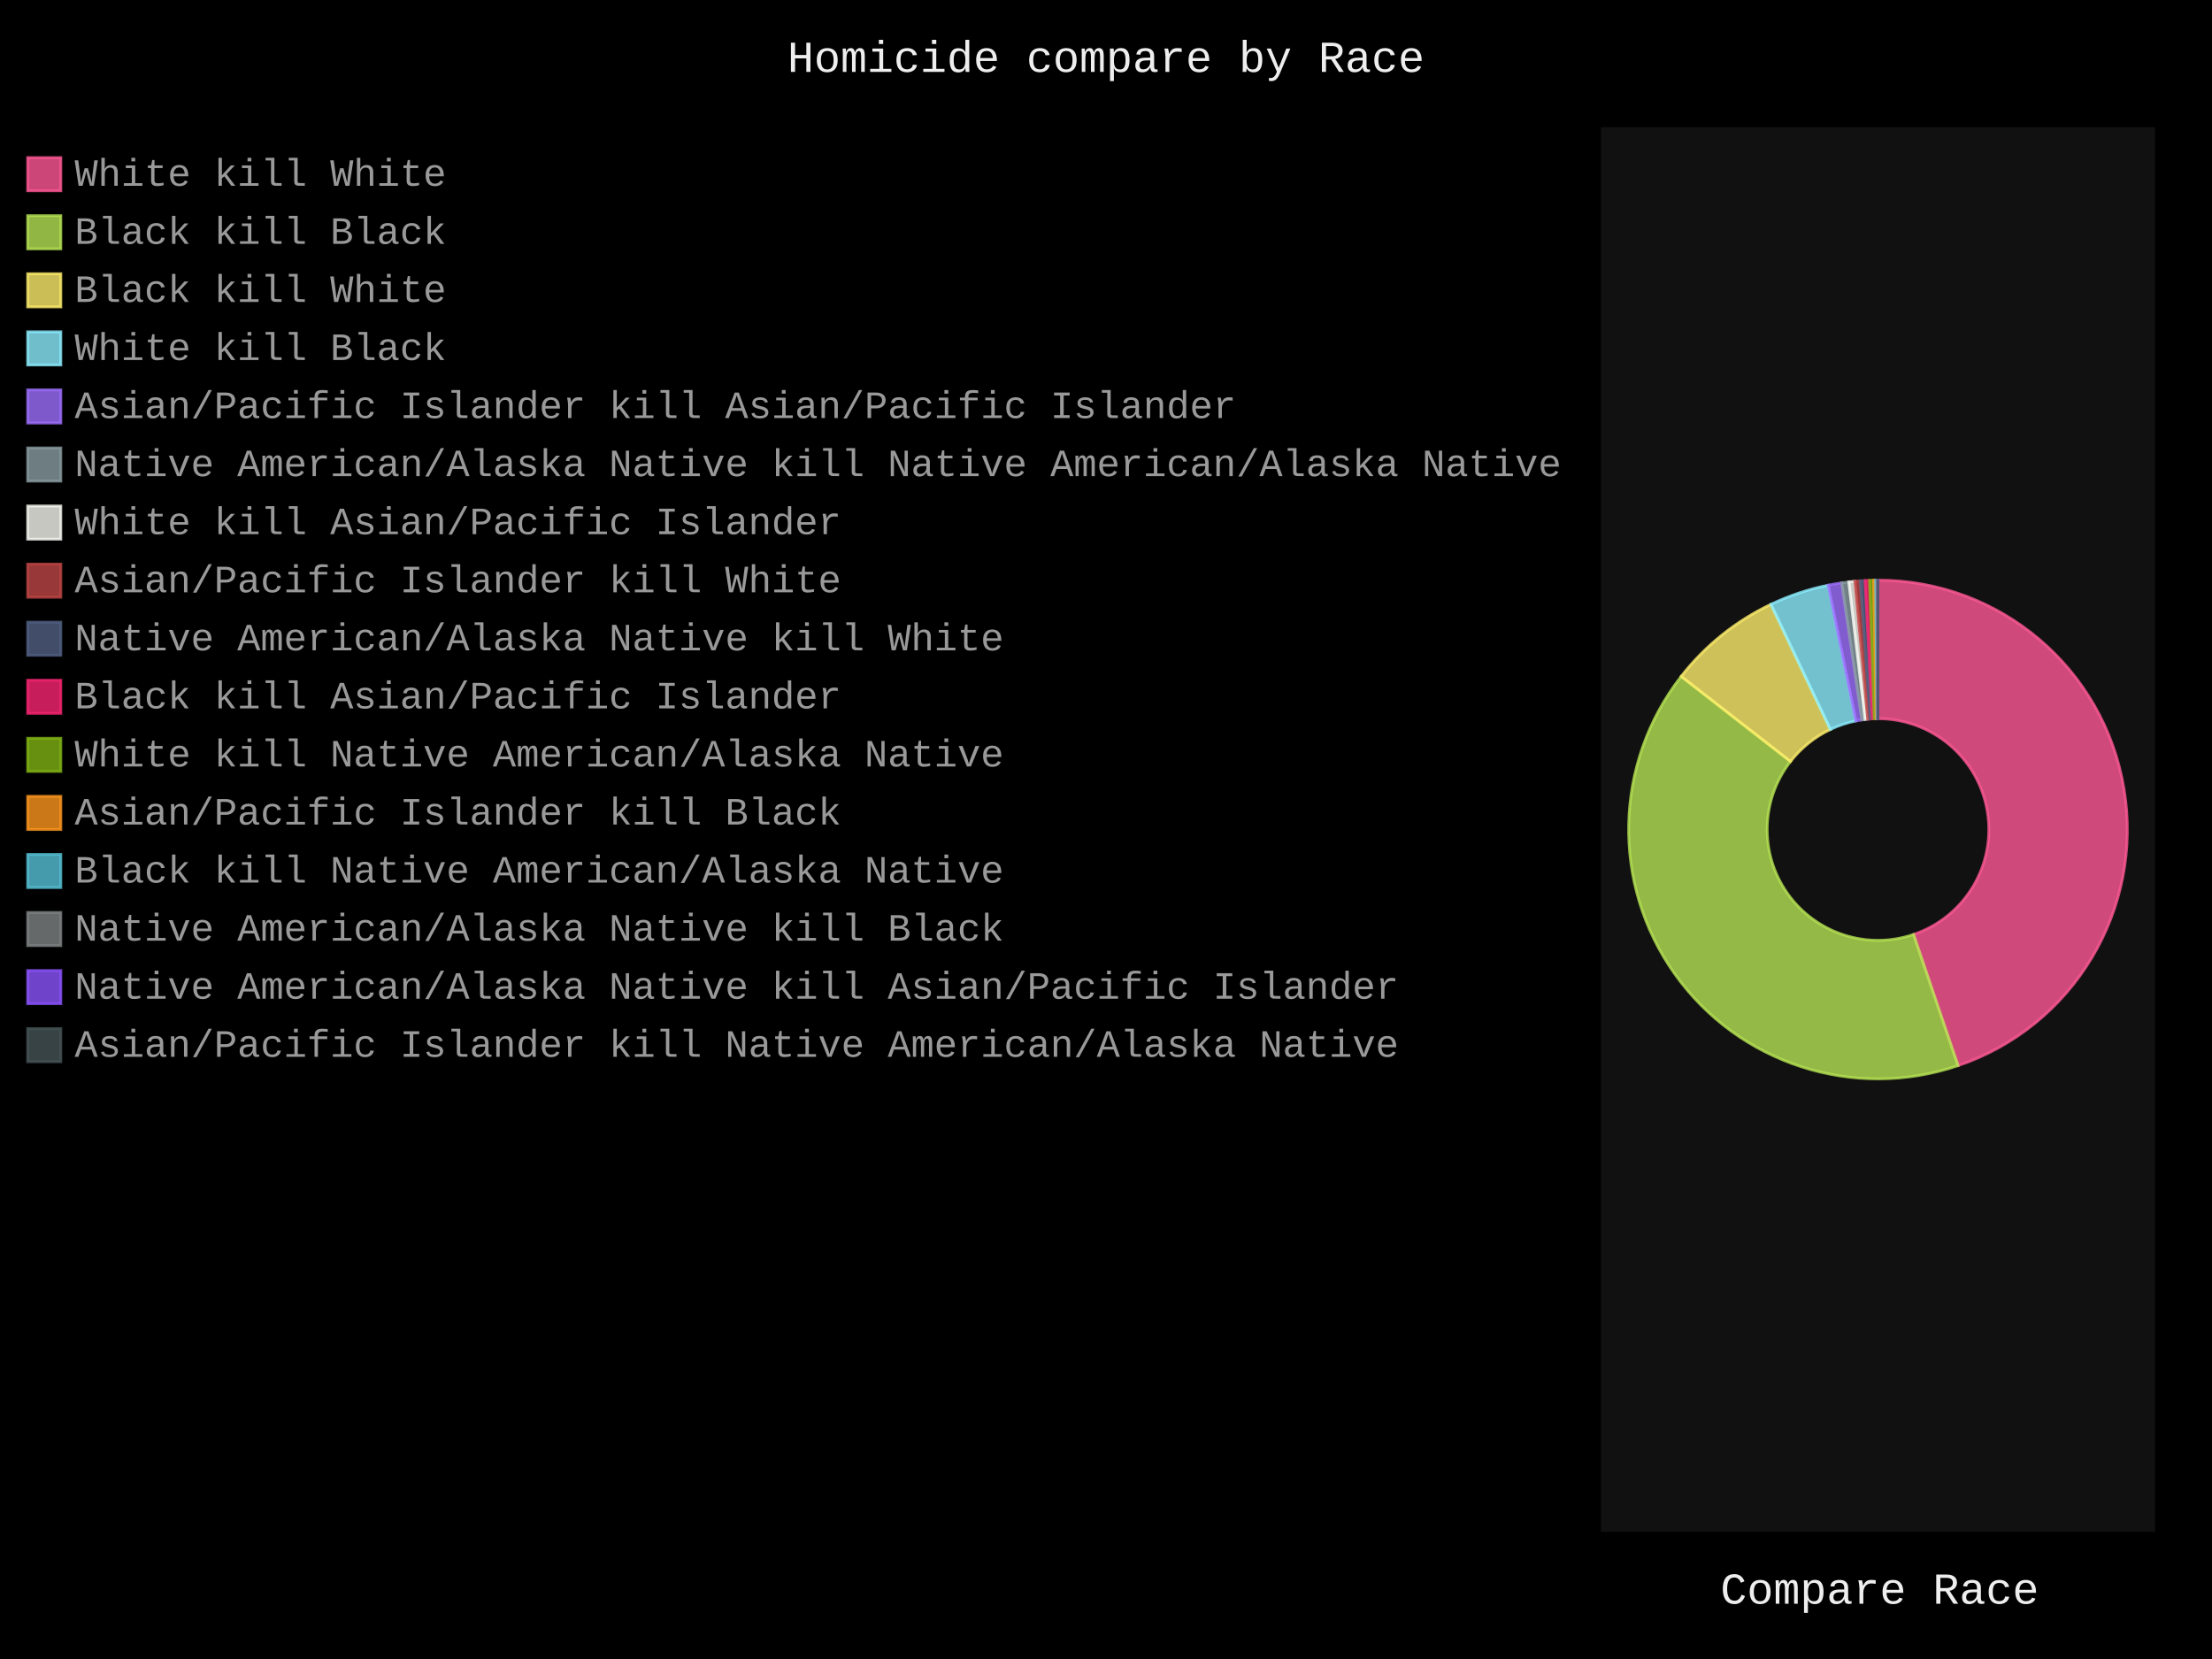
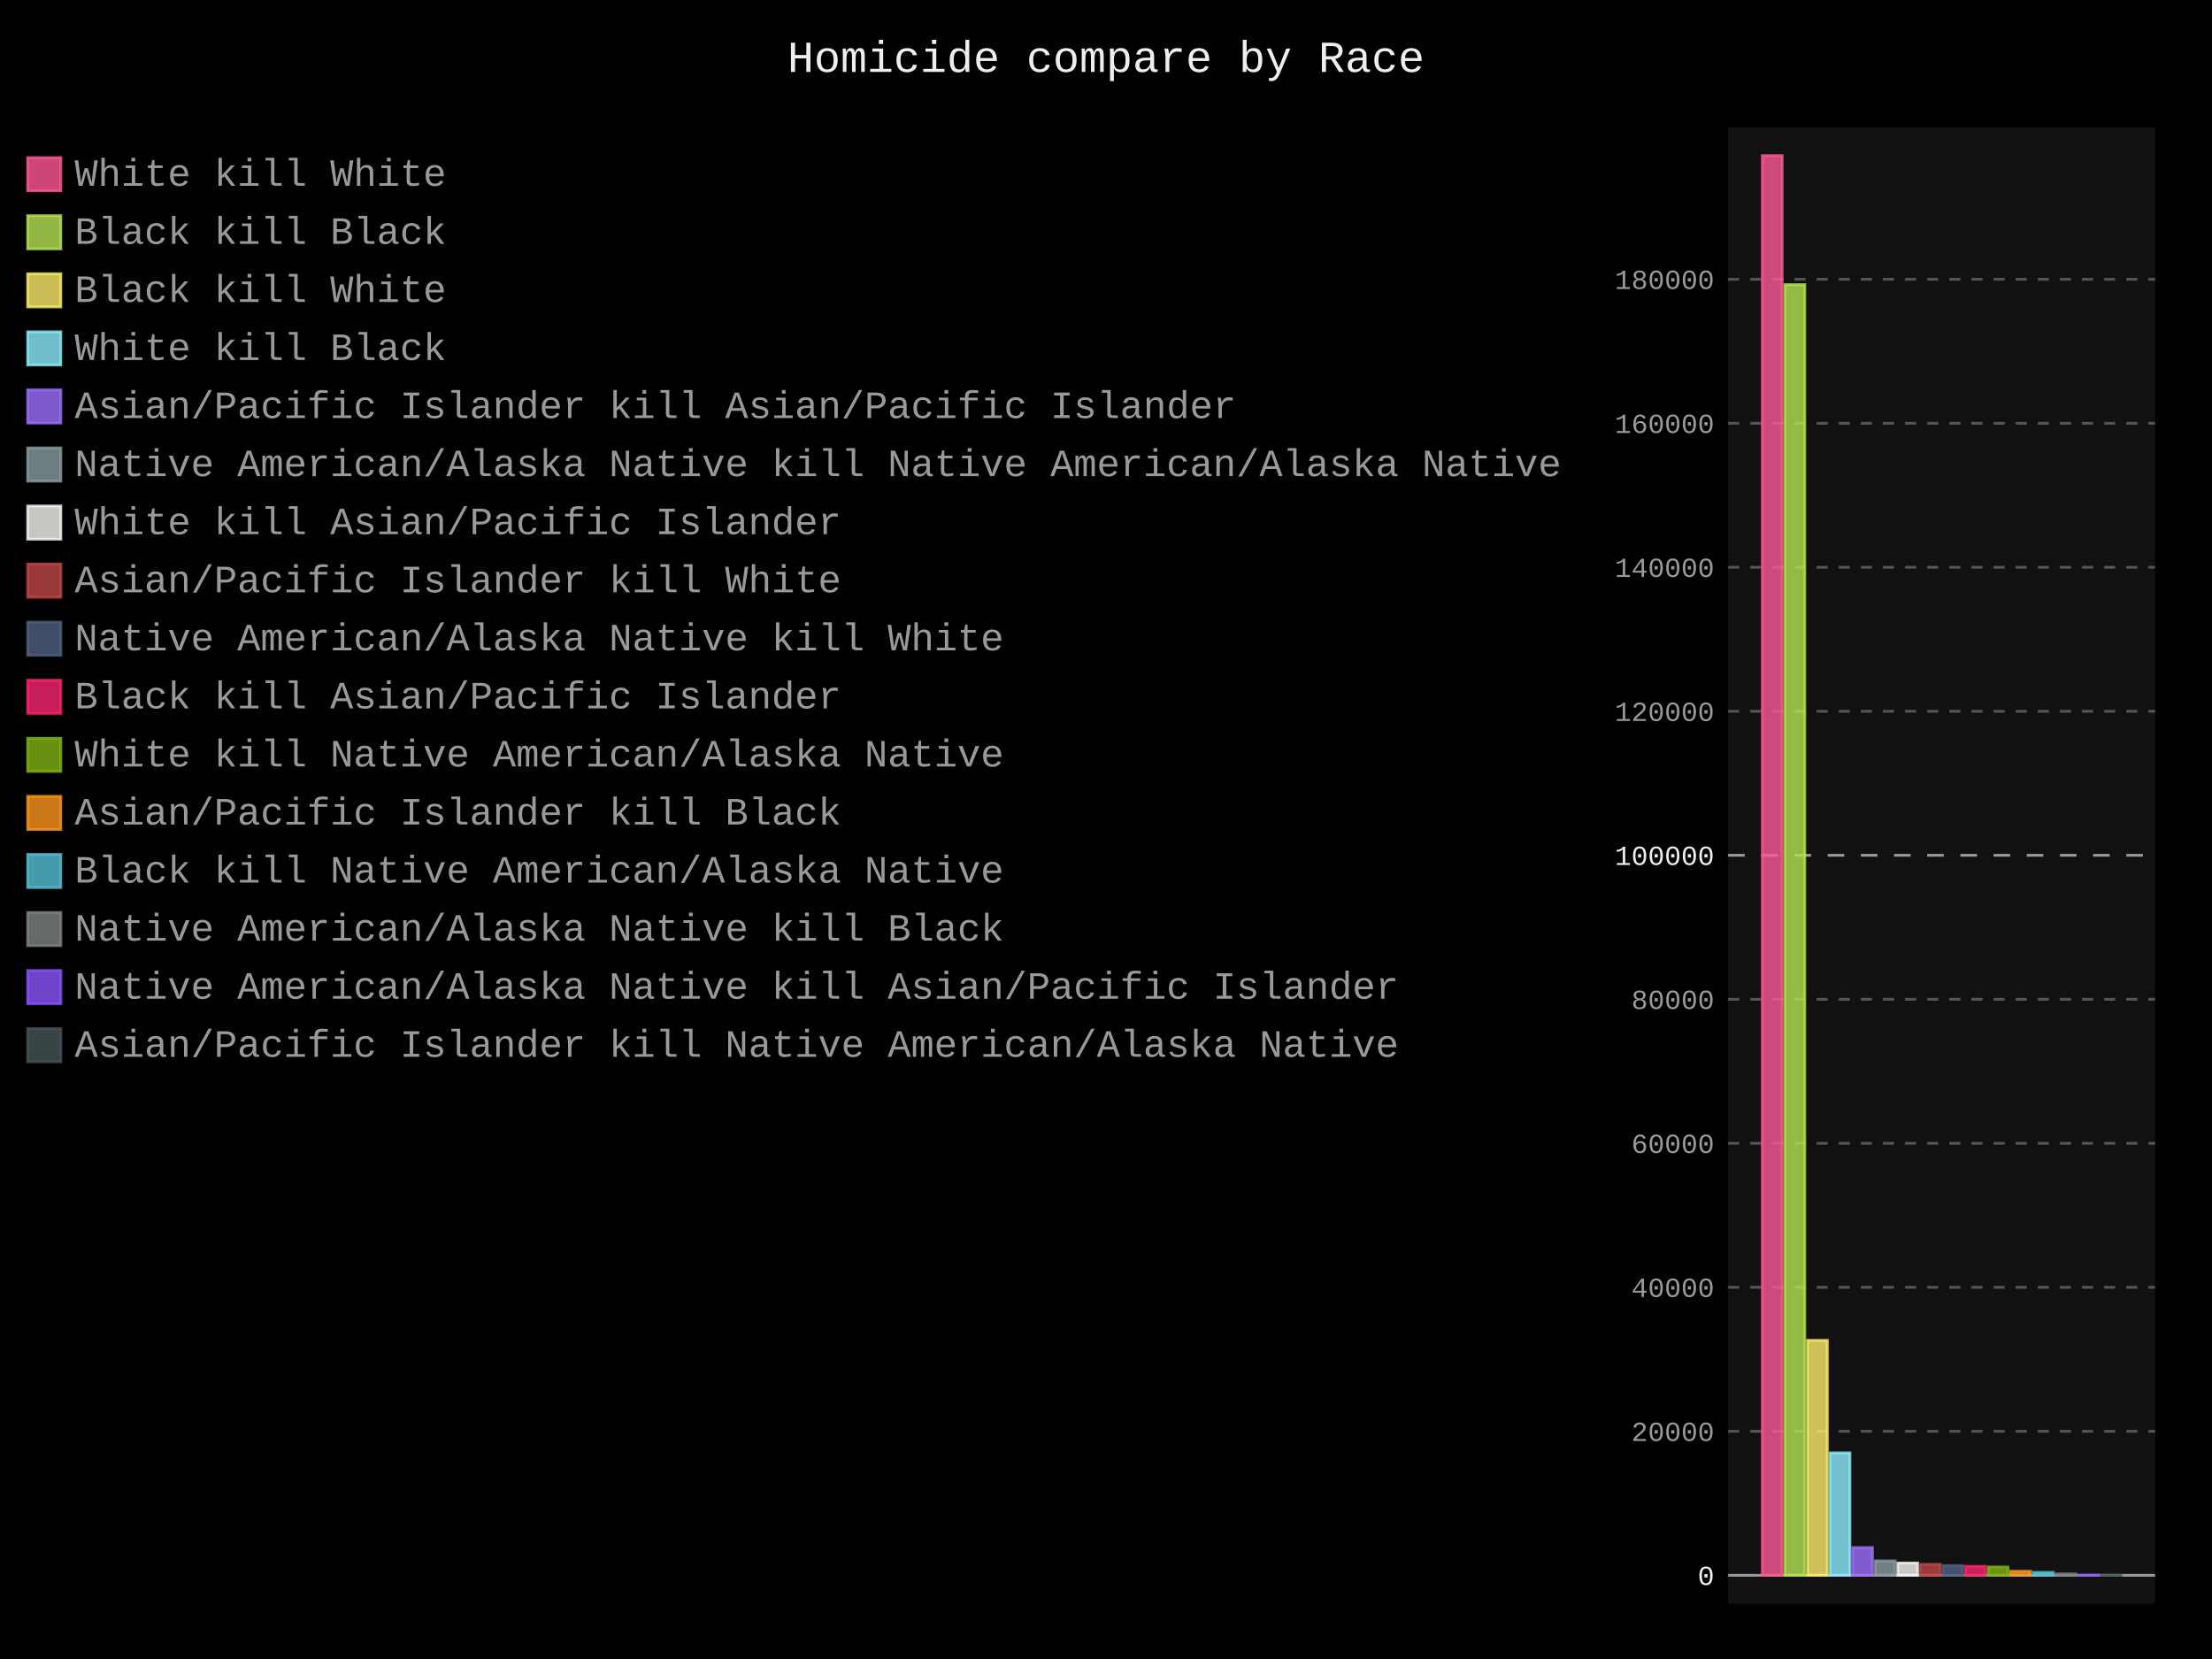
- <svg xmlns="http://www.w3.org/2000/svg" class="pygal-chart" id="chart-d1e20679-2b23-44b5-963d-46987df1f357" viewBox="0 0 800 600">
+ <svg xmlns="http://www.w3.org/2000/svg" class="pygal-chart" id="chart-70dc14a9-5962-4da7-8680-7d22fdea1b00" viewBox="0 0 800 600">
  <defs>
-     <style type="text/css">#chart-d1e20679-2b23-44b5-963d-46987df1f357{-webkit-user-select:none;-webkit-font-smoothing:antialiased;font-family:Consolas,"Liberation Mono",Menlo,Courier,monospace}#chart-d1e20679-2b23-44b5-963d-46987df1f357 .title{font-family:Consolas,"Liberation Mono",Menlo,Courier,monospace;font-size:16px}#chart-d1e20679-2b23-44b5-963d-46987df1f357 .legends .legend text{font-family:Consolas,"Liberation Mono",Menlo,Courier,monospace;font-size:14px}#chart-d1e20679-2b23-44b5-963d-46987df1f357 .axis text{font-family:Consolas,"Liberation Mono",Menlo,Courier,monospace;font-size:10px}#chart-d1e20679-2b23-44b5-963d-46987df1f357 .axis text.major{font-family:Consolas,"Liberation Mono",Menlo,Courier,monospace;font-size:10px}#chart-d1e20679-2b23-44b5-963d-46987df1f357 .text-overlay text.value{font-family:Consolas,"Liberation Mono",Menlo,Courier,monospace;font-size:16px}#chart-d1e20679-2b23-44b5-963d-46987df1f357 .text-overlay text.label{font-family:Consolas,"Liberation Mono",Menlo,Courier,monospace;font-size:10px}#chart-d1e20679-2b23-44b5-963d-46987df1f357 .tooltip{font-family:Consolas,"Liberation Mono",Menlo,Courier,monospace;font-size:14px}#chart-d1e20679-2b23-44b5-963d-46987df1f357 text.no_data{font-family:Consolas,"Liberation Mono",Menlo,Courier,monospace;font-size:64px}
- #chart-d1e20679-2b23-44b5-963d-46987df1f357{background-color:black}#chart-d1e20679-2b23-44b5-963d-46987df1f357 path,#chart-d1e20679-2b23-44b5-963d-46987df1f357 line,#chart-d1e20679-2b23-44b5-963d-46987df1f357 rect,#chart-d1e20679-2b23-44b5-963d-46987df1f357 circle{-webkit-transition:250ms;-moz-transition:250ms;transition:250ms}#chart-d1e20679-2b23-44b5-963d-46987df1f357 .graph &gt; .background{fill:black}#chart-d1e20679-2b23-44b5-963d-46987df1f357 .plot &gt; .background{fill:#111}#chart-d1e20679-2b23-44b5-963d-46987df1f357 .graph{fill:#999}#chart-d1e20679-2b23-44b5-963d-46987df1f357 text.no_data{fill:#eee}#chart-d1e20679-2b23-44b5-963d-46987df1f357 .title{fill:#eee}#chart-d1e20679-2b23-44b5-963d-46987df1f357 .legends .legend text{fill:#999}#chart-d1e20679-2b23-44b5-963d-46987df1f357 .legends .legend:hover text{fill:#eee}#chart-d1e20679-2b23-44b5-963d-46987df1f357 .axis .line{stroke:#eee}#chart-d1e20679-2b23-44b5-963d-46987df1f357 .axis .guide.line{stroke:#555}#chart-d1e20679-2b23-44b5-963d-46987df1f357 .axis .major.line{stroke:#999}#chart-d1e20679-2b23-44b5-963d-46987df1f357 .axis text.major{fill:#eee}#chart-d1e20679-2b23-44b5-963d-46987df1f357 .axis.y .guides:hover .guide.line,#chart-d1e20679-2b23-44b5-963d-46987df1f357 .line-graph .axis.x .guides:hover .guide.line,#chart-d1e20679-2b23-44b5-963d-46987df1f357 .stackedline-graph .axis.x .guides:hover .guide.line,#chart-d1e20679-2b23-44b5-963d-46987df1f357 .xy-graph .axis.x .guides:hover .guide.line{stroke:#eee}#chart-d1e20679-2b23-44b5-963d-46987df1f357 .axis .guides:hover text{fill:#eee}#chart-d1e20679-2b23-44b5-963d-46987df1f357 .reactive{fill-opacity:.8;stroke-opacity:.8}#chart-d1e20679-2b23-44b5-963d-46987df1f357 .ci{stroke:#999}#chart-d1e20679-2b23-44b5-963d-46987df1f357 .reactive.active,#chart-d1e20679-2b23-44b5-963d-46987df1f357 .active .reactive{fill-opacity:.4;stroke-opacity:.9;stroke-width:4}#chart-d1e20679-2b23-44b5-963d-46987df1f357 .ci .reactive.active{stroke-width:1.5}#chart-d1e20679-2b23-44b5-963d-46987df1f357 .series text{fill:#eee}#chart-d1e20679-2b23-44b5-963d-46987df1f357 .tooltip rect{fill:#111;stroke:#eee;-webkit-transition:opacity 250ms;-moz-transition:opacity 250ms;transition:opacity 250ms}#chart-d1e20679-2b23-44b5-963d-46987df1f357 .tooltip .label{fill:#999}#chart-d1e20679-2b23-44b5-963d-46987df1f357 .tooltip .label{fill:#999}#chart-d1e20679-2b23-44b5-963d-46987df1f357 .tooltip .legend{font-size:.8em;fill:#555}#chart-d1e20679-2b23-44b5-963d-46987df1f357 .tooltip .x_label{font-size:.6em;fill:#eee}#chart-d1e20679-2b23-44b5-963d-46987df1f357 .tooltip .xlink{font-size:.5em;text-decoration:underline}#chart-d1e20679-2b23-44b5-963d-46987df1f357 .tooltip .value{font-size:1.5em}#chart-d1e20679-2b23-44b5-963d-46987df1f357 .bound{font-size:.5em}#chart-d1e20679-2b23-44b5-963d-46987df1f357 .max-value{font-size:.75em;fill:#555}#chart-d1e20679-2b23-44b5-963d-46987df1f357 .map-element{fill:#111;stroke:#555 !important}#chart-d1e20679-2b23-44b5-963d-46987df1f357 .map-element .reactive{fill-opacity:inherit;stroke-opacity:inherit}#chart-d1e20679-2b23-44b5-963d-46987df1f357 .color-0,#chart-d1e20679-2b23-44b5-963d-46987df1f357 .color-0 a:visited{stroke:#ff5995;fill:#ff5995}#chart-d1e20679-2b23-44b5-963d-46987df1f357 .color-1,#chart-d1e20679-2b23-44b5-963d-46987df1f357 .color-1 a:visited{stroke:#b6e354;fill:#b6e354}#chart-d1e20679-2b23-44b5-963d-46987df1f357 .color-2,#chart-d1e20679-2b23-44b5-963d-46987df1f357 .color-2 a:visited{stroke:#feed6c;fill:#feed6c}#chart-d1e20679-2b23-44b5-963d-46987df1f357 .color-3,#chart-d1e20679-2b23-44b5-963d-46987df1f357 .color-3 a:visited{stroke:#8cedff;fill:#8cedff}#chart-d1e20679-2b23-44b5-963d-46987df1f357 .color-4,#chart-d1e20679-2b23-44b5-963d-46987df1f357 .color-4 a:visited{stroke:#9e6ffe;fill:#9e6ffe}#chart-d1e20679-2b23-44b5-963d-46987df1f357 .color-5,#chart-d1e20679-2b23-44b5-963d-46987df1f357 .color-5 a:visited{stroke:#899ca1;fill:#899ca1}#chart-d1e20679-2b23-44b5-963d-46987df1f357 .color-6,#chart-d1e20679-2b23-44b5-963d-46987df1f357 .color-6 a:visited{stroke:#f8f8f2;fill:#f8f8f2}#chart-d1e20679-2b23-44b5-963d-46987df1f357 .color-7,#chart-d1e20679-2b23-44b5-963d-46987df1f357 .color-7 a:visited{stroke:#bf4646;fill:#bf4646}#chart-d1e20679-2b23-44b5-963d-46987df1f357 .color-8,#chart-d1e20679-2b23-44b5-963d-46987df1f357 .color-8 a:visited{stroke:#516083;fill:#516083}#chart-d1e20679-2b23-44b5-963d-46987df1f357 .color-9,#chart-d1e20679-2b23-44b5-963d-46987df1f357 .color-9 a:visited{stroke:#f92672;fill:#f92672}#chart-d1e20679-2b23-44b5-963d-46987df1f357 .color-10,#chart-d1e20679-2b23-44b5-963d-46987df1f357 .color-10 a:visited{stroke:#82b414;fill:#82b414}#chart-d1e20679-2b23-44b5-963d-46987df1f357 .color-11,#chart-d1e20679-2b23-44b5-963d-46987df1f357 .color-11 a:visited{stroke:#fd971f;fill:#fd971f}#chart-d1e20679-2b23-44b5-963d-46987df1f357 .color-12,#chart-d1e20679-2b23-44b5-963d-46987df1f357 .color-12 a:visited{stroke:#56c2d6;fill:#56c2d6}#chart-d1e20679-2b23-44b5-963d-46987df1f357 .color-13,#chart-d1e20679-2b23-44b5-963d-46987df1f357 .color-13 a:visited{stroke:#808384;fill:#808384}#chart-d1e20679-2b23-44b5-963d-46987df1f357 .color-14,#chart-d1e20679-2b23-44b5-963d-46987df1f357 .color-14 a:visited{stroke:#8c54fe;fill:#8c54fe}#chart-d1e20679-2b23-44b5-963d-46987df1f357 .color-15,#chart-d1e20679-2b23-44b5-963d-46987df1f357 .color-15 a:visited{stroke:#465457;fill:#465457}#chart-d1e20679-2b23-44b5-963d-46987df1f357 .text-overlay .color-0 text{fill:black}#chart-d1e20679-2b23-44b5-963d-46987df1f357 .text-overlay .color-1 text{fill:black}#chart-d1e20679-2b23-44b5-963d-46987df1f357 .text-overlay .color-2 text{fill:black}#chart-d1e20679-2b23-44b5-963d-46987df1f357 .text-overlay .color-3 text{fill:black}#chart-d1e20679-2b23-44b5-963d-46987df1f357 .text-overlay .color-4 text{fill:black}#chart-d1e20679-2b23-44b5-963d-46987df1f357 .text-overlay .color-5 text{fill:black}#chart-d1e20679-2b23-44b5-963d-46987df1f357 .text-overlay .color-6 text{fill:black}#chart-d1e20679-2b23-44b5-963d-46987df1f357 .text-overlay .color-7 text{fill:black}#chart-d1e20679-2b23-44b5-963d-46987df1f357 .text-overlay .color-8 text{fill:black}#chart-d1e20679-2b23-44b5-963d-46987df1f357 .text-overlay .color-9 text{fill:black}#chart-d1e20679-2b23-44b5-963d-46987df1f357 .text-overlay .color-10 text{fill:black}#chart-d1e20679-2b23-44b5-963d-46987df1f357 .text-overlay .color-11 text{fill:black}#chart-d1e20679-2b23-44b5-963d-46987df1f357 .text-overlay .color-12 text{fill:black}#chart-d1e20679-2b23-44b5-963d-46987df1f357 .text-overlay .color-13 text{fill:black}#chart-d1e20679-2b23-44b5-963d-46987df1f357 .text-overlay .color-14 text{fill:black}#chart-d1e20679-2b23-44b5-963d-46987df1f357 .text-overlay .color-15 text{fill:black}
- #chart-d1e20679-2b23-44b5-963d-46987df1f357 text.no_data{text-anchor:middle}#chart-d1e20679-2b23-44b5-963d-46987df1f357 .guide.line{fill:none}#chart-d1e20679-2b23-44b5-963d-46987df1f357 .centered{text-anchor:middle}#chart-d1e20679-2b23-44b5-963d-46987df1f357 .title{text-anchor:middle}#chart-d1e20679-2b23-44b5-963d-46987df1f357 .legends .legend text{fill-opacity:1}#chart-d1e20679-2b23-44b5-963d-46987df1f357 .axis.x text{text-anchor:middle}#chart-d1e20679-2b23-44b5-963d-46987df1f357 .axis.x:not(.web) text[transform]{text-anchor:start}#chart-d1e20679-2b23-44b5-963d-46987df1f357 .axis.x:not(.web) text[transform].backwards{text-anchor:end}#chart-d1e20679-2b23-44b5-963d-46987df1f357 .axis.y text{text-anchor:end}#chart-d1e20679-2b23-44b5-963d-46987df1f357 .axis.y text[transform].backwards{text-anchor:start}#chart-d1e20679-2b23-44b5-963d-46987df1f357 .axis.y2 text{text-anchor:start}#chart-d1e20679-2b23-44b5-963d-46987df1f357 .axis.y2 text[transform].backwards{text-anchor:end}#chart-d1e20679-2b23-44b5-963d-46987df1f357 .axis .guide.line{stroke-dasharray:4,4}#chart-d1e20679-2b23-44b5-963d-46987df1f357 .axis .major.guide.line{stroke-dasharray:6,6}#chart-d1e20679-2b23-44b5-963d-46987df1f357 .horizontal .axis.y .guide.line,#chart-d1e20679-2b23-44b5-963d-46987df1f357 .horizontal .axis.y2 .guide.line,#chart-d1e20679-2b23-44b5-963d-46987df1f357 .vertical .axis.x .guide.line{opacity:0}#chart-d1e20679-2b23-44b5-963d-46987df1f357 .horizontal .axis.always_show .guide.line,#chart-d1e20679-2b23-44b5-963d-46987df1f357 .vertical .axis.always_show .guide.line{opacity:1 !important}#chart-d1e20679-2b23-44b5-963d-46987df1f357 .axis.y .guides:hover .guide.line,#chart-d1e20679-2b23-44b5-963d-46987df1f357 .axis.y2 .guides:hover .guide.line,#chart-d1e20679-2b23-44b5-963d-46987df1f357 .axis.x .guides:hover .guide.line{opacity:1}#chart-d1e20679-2b23-44b5-963d-46987df1f357 .axis .guides:hover text{opacity:1}#chart-d1e20679-2b23-44b5-963d-46987df1f357 .nofill{fill:none}#chart-d1e20679-2b23-44b5-963d-46987df1f357 .subtle-fill{fill-opacity:.2}#chart-d1e20679-2b23-44b5-963d-46987df1f357 .dot{stroke-width:1px;fill-opacity:1}#chart-d1e20679-2b23-44b5-963d-46987df1f357 .dot.active{stroke-width:5px}#chart-d1e20679-2b23-44b5-963d-46987df1f357 .dot.negative{fill:transparent}#chart-d1e20679-2b23-44b5-963d-46987df1f357 text,#chart-d1e20679-2b23-44b5-963d-46987df1f357 tspan{stroke:none !important}#chart-d1e20679-2b23-44b5-963d-46987df1f357 .series text.active{opacity:1}#chart-d1e20679-2b23-44b5-963d-46987df1f357 .tooltip rect{fill-opacity:.95;stroke-width:.5}#chart-d1e20679-2b23-44b5-963d-46987df1f357 .tooltip text{fill-opacity:1}#chart-d1e20679-2b23-44b5-963d-46987df1f357 .showable{visibility:hidden}#chart-d1e20679-2b23-44b5-963d-46987df1f357 .showable.shown{visibility:visible}#chart-d1e20679-2b23-44b5-963d-46987df1f357 .gauge-background{fill:rgba(229,229,229,1);stroke:none}#chart-d1e20679-2b23-44b5-963d-46987df1f357 .bg-lines{stroke:black;stroke-width:2px}</style>
+     <style type="text/css">#chart-70dc14a9-5962-4da7-8680-7d22fdea1b00{-webkit-user-select:none;-webkit-font-smoothing:antialiased;font-family:Consolas,"Liberation Mono",Menlo,Courier,monospace}#chart-70dc14a9-5962-4da7-8680-7d22fdea1b00 .title{font-family:Consolas,"Liberation Mono",Menlo,Courier,monospace;font-size:16px}#chart-70dc14a9-5962-4da7-8680-7d22fdea1b00 .legends .legend text{font-family:Consolas,"Liberation Mono",Menlo,Courier,monospace;font-size:14px}#chart-70dc14a9-5962-4da7-8680-7d22fdea1b00 .axis text{font-family:Consolas,"Liberation Mono",Menlo,Courier,monospace;font-size:10px}#chart-70dc14a9-5962-4da7-8680-7d22fdea1b00 .axis text.major{font-family:Consolas,"Liberation Mono",Menlo,Courier,monospace;font-size:10px}#chart-70dc14a9-5962-4da7-8680-7d22fdea1b00 .text-overlay text.value{font-family:Consolas,"Liberation Mono",Menlo,Courier,monospace;font-size:16px}#chart-70dc14a9-5962-4da7-8680-7d22fdea1b00 .text-overlay text.label{font-family:Consolas,"Liberation Mono",Menlo,Courier,monospace;font-size:10px}#chart-70dc14a9-5962-4da7-8680-7d22fdea1b00 .tooltip{font-family:Consolas,"Liberation Mono",Menlo,Courier,monospace;font-size:14px}#chart-70dc14a9-5962-4da7-8680-7d22fdea1b00 text.no_data{font-family:Consolas,"Liberation Mono",Menlo,Courier,monospace;font-size:64px}
+ #chart-70dc14a9-5962-4da7-8680-7d22fdea1b00{background-color:black}#chart-70dc14a9-5962-4da7-8680-7d22fdea1b00 path,#chart-70dc14a9-5962-4da7-8680-7d22fdea1b00 line,#chart-70dc14a9-5962-4da7-8680-7d22fdea1b00 rect,#chart-70dc14a9-5962-4da7-8680-7d22fdea1b00 circle{-webkit-transition:250ms;-moz-transition:250ms;transition:250ms}#chart-70dc14a9-5962-4da7-8680-7d22fdea1b00 .graph &gt; .background{fill:black}#chart-70dc14a9-5962-4da7-8680-7d22fdea1b00 .plot &gt; .background{fill:#111}#chart-70dc14a9-5962-4da7-8680-7d22fdea1b00 .graph{fill:#999}#chart-70dc14a9-5962-4da7-8680-7d22fdea1b00 text.no_data{fill:#eee}#chart-70dc14a9-5962-4da7-8680-7d22fdea1b00 .title{fill:#eee}#chart-70dc14a9-5962-4da7-8680-7d22fdea1b00 .legends .legend text{fill:#999}#chart-70dc14a9-5962-4da7-8680-7d22fdea1b00 .legends .legend:hover text{fill:#eee}#chart-70dc14a9-5962-4da7-8680-7d22fdea1b00 .axis .line{stroke:#eee}#chart-70dc14a9-5962-4da7-8680-7d22fdea1b00 .axis .guide.line{stroke:#555}#chart-70dc14a9-5962-4da7-8680-7d22fdea1b00 .axis .major.line{stroke:#999}#chart-70dc14a9-5962-4da7-8680-7d22fdea1b00 .axis text.major{fill:#eee}#chart-70dc14a9-5962-4da7-8680-7d22fdea1b00 .axis.y .guides:hover .guide.line,#chart-70dc14a9-5962-4da7-8680-7d22fdea1b00 .line-graph .axis.x .guides:hover .guide.line,#chart-70dc14a9-5962-4da7-8680-7d22fdea1b00 .stackedline-graph .axis.x .guides:hover .guide.line,#chart-70dc14a9-5962-4da7-8680-7d22fdea1b00 .xy-graph .axis.x .guides:hover .guide.line{stroke:#eee}#chart-70dc14a9-5962-4da7-8680-7d22fdea1b00 .axis .guides:hover text{fill:#eee}#chart-70dc14a9-5962-4da7-8680-7d22fdea1b00 .reactive{fill-opacity:.8;stroke-opacity:.8}#chart-70dc14a9-5962-4da7-8680-7d22fdea1b00 .ci{stroke:#999}#chart-70dc14a9-5962-4da7-8680-7d22fdea1b00 .reactive.active,#chart-70dc14a9-5962-4da7-8680-7d22fdea1b00 .active .reactive{fill-opacity:.4;stroke-opacity:.9;stroke-width:4}#chart-70dc14a9-5962-4da7-8680-7d22fdea1b00 .ci .reactive.active{stroke-width:1.5}#chart-70dc14a9-5962-4da7-8680-7d22fdea1b00 .series text{fill:#eee}#chart-70dc14a9-5962-4da7-8680-7d22fdea1b00 .tooltip rect{fill:#111;stroke:#eee;-webkit-transition:opacity 250ms;-moz-transition:opacity 250ms;transition:opacity 250ms}#chart-70dc14a9-5962-4da7-8680-7d22fdea1b00 .tooltip .label{fill:#999}#chart-70dc14a9-5962-4da7-8680-7d22fdea1b00 .tooltip .label{fill:#999}#chart-70dc14a9-5962-4da7-8680-7d22fdea1b00 .tooltip .legend{font-size:.8em;fill:#555}#chart-70dc14a9-5962-4da7-8680-7d22fdea1b00 .tooltip .x_label{font-size:.6em;fill:#eee}#chart-70dc14a9-5962-4da7-8680-7d22fdea1b00 .tooltip .xlink{font-size:.5em;text-decoration:underline}#chart-70dc14a9-5962-4da7-8680-7d22fdea1b00 .tooltip .value{font-size:1.5em}#chart-70dc14a9-5962-4da7-8680-7d22fdea1b00 .bound{font-size:.5em}#chart-70dc14a9-5962-4da7-8680-7d22fdea1b00 .max-value{font-size:.75em;fill:#555}#chart-70dc14a9-5962-4da7-8680-7d22fdea1b00 .map-element{fill:#111;stroke:#555 !important}#chart-70dc14a9-5962-4da7-8680-7d22fdea1b00 .map-element .reactive{fill-opacity:inherit;stroke-opacity:inherit}#chart-70dc14a9-5962-4da7-8680-7d22fdea1b00 .color-0,#chart-70dc14a9-5962-4da7-8680-7d22fdea1b00 .color-0 a:visited{stroke:#ff5995;fill:#ff5995}#chart-70dc14a9-5962-4da7-8680-7d22fdea1b00 .color-1,#chart-70dc14a9-5962-4da7-8680-7d22fdea1b00 .color-1 a:visited{stroke:#b6e354;fill:#b6e354}#chart-70dc14a9-5962-4da7-8680-7d22fdea1b00 .color-2,#chart-70dc14a9-5962-4da7-8680-7d22fdea1b00 .color-2 a:visited{stroke:#feed6c;fill:#feed6c}#chart-70dc14a9-5962-4da7-8680-7d22fdea1b00 .color-3,#chart-70dc14a9-5962-4da7-8680-7d22fdea1b00 .color-3 a:visited{stroke:#8cedff;fill:#8cedff}#chart-70dc14a9-5962-4da7-8680-7d22fdea1b00 .color-4,#chart-70dc14a9-5962-4da7-8680-7d22fdea1b00 .color-4 a:visited{stroke:#9e6ffe;fill:#9e6ffe}#chart-70dc14a9-5962-4da7-8680-7d22fdea1b00 .color-5,#chart-70dc14a9-5962-4da7-8680-7d22fdea1b00 .color-5 a:visited{stroke:#899ca1;fill:#899ca1}#chart-70dc14a9-5962-4da7-8680-7d22fdea1b00 .color-6,#chart-70dc14a9-5962-4da7-8680-7d22fdea1b00 .color-6 a:visited{stroke:#f8f8f2;fill:#f8f8f2}#chart-70dc14a9-5962-4da7-8680-7d22fdea1b00 .color-7,#chart-70dc14a9-5962-4da7-8680-7d22fdea1b00 .color-7 a:visited{stroke:#bf4646;fill:#bf4646}#chart-70dc14a9-5962-4da7-8680-7d22fdea1b00 .color-8,#chart-70dc14a9-5962-4da7-8680-7d22fdea1b00 .color-8 a:visited{stroke:#516083;fill:#516083}#chart-70dc14a9-5962-4da7-8680-7d22fdea1b00 .color-9,#chart-70dc14a9-5962-4da7-8680-7d22fdea1b00 .color-9 a:visited{stroke:#f92672;fill:#f92672}#chart-70dc14a9-5962-4da7-8680-7d22fdea1b00 .color-10,#chart-70dc14a9-5962-4da7-8680-7d22fdea1b00 .color-10 a:visited{stroke:#82b414;fill:#82b414}#chart-70dc14a9-5962-4da7-8680-7d22fdea1b00 .color-11,#chart-70dc14a9-5962-4da7-8680-7d22fdea1b00 .color-11 a:visited{stroke:#fd971f;fill:#fd971f}#chart-70dc14a9-5962-4da7-8680-7d22fdea1b00 .color-12,#chart-70dc14a9-5962-4da7-8680-7d22fdea1b00 .color-12 a:visited{stroke:#56c2d6;fill:#56c2d6}#chart-70dc14a9-5962-4da7-8680-7d22fdea1b00 .color-13,#chart-70dc14a9-5962-4da7-8680-7d22fdea1b00 .color-13 a:visited{stroke:#808384;fill:#808384}#chart-70dc14a9-5962-4da7-8680-7d22fdea1b00 .color-14,#chart-70dc14a9-5962-4da7-8680-7d22fdea1b00 .color-14 a:visited{stroke:#8c54fe;fill:#8c54fe}#chart-70dc14a9-5962-4da7-8680-7d22fdea1b00 .color-15,#chart-70dc14a9-5962-4da7-8680-7d22fdea1b00 .color-15 a:visited{stroke:#465457;fill:#465457}#chart-70dc14a9-5962-4da7-8680-7d22fdea1b00 .text-overlay .color-0 text{fill:black}#chart-70dc14a9-5962-4da7-8680-7d22fdea1b00 .text-overlay .color-1 text{fill:black}#chart-70dc14a9-5962-4da7-8680-7d22fdea1b00 .text-overlay .color-2 text{fill:black}#chart-70dc14a9-5962-4da7-8680-7d22fdea1b00 .text-overlay .color-3 text{fill:black}#chart-70dc14a9-5962-4da7-8680-7d22fdea1b00 .text-overlay .color-4 text{fill:black}#chart-70dc14a9-5962-4da7-8680-7d22fdea1b00 .text-overlay .color-5 text{fill:black}#chart-70dc14a9-5962-4da7-8680-7d22fdea1b00 .text-overlay .color-6 text{fill:black}#chart-70dc14a9-5962-4da7-8680-7d22fdea1b00 .text-overlay .color-7 text{fill:black}#chart-70dc14a9-5962-4da7-8680-7d22fdea1b00 .text-overlay .color-8 text{fill:black}#chart-70dc14a9-5962-4da7-8680-7d22fdea1b00 .text-overlay .color-9 text{fill:black}#chart-70dc14a9-5962-4da7-8680-7d22fdea1b00 .text-overlay .color-10 text{fill:black}#chart-70dc14a9-5962-4da7-8680-7d22fdea1b00 .text-overlay .color-11 text{fill:black}#chart-70dc14a9-5962-4da7-8680-7d22fdea1b00 .text-overlay .color-12 text{fill:black}#chart-70dc14a9-5962-4da7-8680-7d22fdea1b00 .text-overlay .color-13 text{fill:black}#chart-70dc14a9-5962-4da7-8680-7d22fdea1b00 .text-overlay .color-14 text{fill:black}#chart-70dc14a9-5962-4da7-8680-7d22fdea1b00 .text-overlay .color-15 text{fill:black}
+ #chart-70dc14a9-5962-4da7-8680-7d22fdea1b00 text.no_data{text-anchor:middle}#chart-70dc14a9-5962-4da7-8680-7d22fdea1b00 .guide.line{fill:none}#chart-70dc14a9-5962-4da7-8680-7d22fdea1b00 .centered{text-anchor:middle}#chart-70dc14a9-5962-4da7-8680-7d22fdea1b00 .title{text-anchor:middle}#chart-70dc14a9-5962-4da7-8680-7d22fdea1b00 .legends .legend text{fill-opacity:1}#chart-70dc14a9-5962-4da7-8680-7d22fdea1b00 .axis.x text{text-anchor:middle}#chart-70dc14a9-5962-4da7-8680-7d22fdea1b00 .axis.x:not(.web) text[transform]{text-anchor:start}#chart-70dc14a9-5962-4da7-8680-7d22fdea1b00 .axis.x:not(.web) text[transform].backwards{text-anchor:end}#chart-70dc14a9-5962-4da7-8680-7d22fdea1b00 .axis.y text{text-anchor:end}#chart-70dc14a9-5962-4da7-8680-7d22fdea1b00 .axis.y text[transform].backwards{text-anchor:start}#chart-70dc14a9-5962-4da7-8680-7d22fdea1b00 .axis.y2 text{text-anchor:start}#chart-70dc14a9-5962-4da7-8680-7d22fdea1b00 .axis.y2 text[transform].backwards{text-anchor:end}#chart-70dc14a9-5962-4da7-8680-7d22fdea1b00 .axis .guide.line{stroke-dasharray:4,4}#chart-70dc14a9-5962-4da7-8680-7d22fdea1b00 .axis .major.guide.line{stroke-dasharray:6,6}#chart-70dc14a9-5962-4da7-8680-7d22fdea1b00 .horizontal .axis.y .guide.line,#chart-70dc14a9-5962-4da7-8680-7d22fdea1b00 .horizontal .axis.y2 .guide.line,#chart-70dc14a9-5962-4da7-8680-7d22fdea1b00 .vertical .axis.x .guide.line{opacity:0}#chart-70dc14a9-5962-4da7-8680-7d22fdea1b00 .horizontal .axis.always_show .guide.line,#chart-70dc14a9-5962-4da7-8680-7d22fdea1b00 .vertical .axis.always_show .guide.line{opacity:1 !important}#chart-70dc14a9-5962-4da7-8680-7d22fdea1b00 .axis.y .guides:hover .guide.line,#chart-70dc14a9-5962-4da7-8680-7d22fdea1b00 .axis.y2 .guides:hover .guide.line,#chart-70dc14a9-5962-4da7-8680-7d22fdea1b00 .axis.x .guides:hover .guide.line{opacity:1}#chart-70dc14a9-5962-4da7-8680-7d22fdea1b00 .axis .guides:hover text{opacity:1}#chart-70dc14a9-5962-4da7-8680-7d22fdea1b00 .nofill{fill:none}#chart-70dc14a9-5962-4da7-8680-7d22fdea1b00 .subtle-fill{fill-opacity:.2}#chart-70dc14a9-5962-4da7-8680-7d22fdea1b00 .dot{stroke-width:1px;fill-opacity:1}#chart-70dc14a9-5962-4da7-8680-7d22fdea1b00 .dot.active{stroke-width:5px}#chart-70dc14a9-5962-4da7-8680-7d22fdea1b00 .dot.negative{fill:transparent}#chart-70dc14a9-5962-4da7-8680-7d22fdea1b00 text,#chart-70dc14a9-5962-4da7-8680-7d22fdea1b00 tspan{stroke:none !important}#chart-70dc14a9-5962-4da7-8680-7d22fdea1b00 .series text.active{opacity:1}#chart-70dc14a9-5962-4da7-8680-7d22fdea1b00 .tooltip rect{fill-opacity:.95;stroke-width:.5}#chart-70dc14a9-5962-4da7-8680-7d22fdea1b00 .tooltip text{fill-opacity:1}#chart-70dc14a9-5962-4da7-8680-7d22fdea1b00 .showable{visibility:hidden}#chart-70dc14a9-5962-4da7-8680-7d22fdea1b00 .showable.shown{visibility:visible}#chart-70dc14a9-5962-4da7-8680-7d22fdea1b00 .gauge-background{fill:rgba(229,229,229,1);stroke:none}#chart-70dc14a9-5962-4da7-8680-7d22fdea1b00 .bg-lines{stroke:black;stroke-width:2px}</style>
  </defs>
-   <g class="graph pie-graph vertical">
+   <g class="graph bar-graph vertical">
    <rect class="background" height="600" width="800" x="0" y="0" />
-     <g class="plot" transform="translate(579, 46)">
-       <rect class="background" height="508" width="200.4" x="0" y="0" />
+     <g class="plot" transform="translate(625, 46)">
+       <rect class="background" height="534" width="154.4" x="0" y="0" />
+       <g class="axis y always_show">
+         <g class="guides">
+           <path class="axis major line" d="M0 523.731 h154.4" />
+           <text class="major" x="-5" y="527.231">0</text>
+         </g>
+         <g class="guides">
+           <path class="guide line" d="M0 471.65 h154.4" />
+           <text class="" x="-5" y="475.15">20000</text>
+         </g>
+         <g class="guides">
+           <path class="guide line" d="M0 419.569 h154.4" />
+           <text class="" x="-5" y="423.069">40000</text>
+         </g>
+         <g class="guides">
+           <path class="guide line" d="M0 367.489 h154.4" />
+           <text class="" x="-5" y="370.989">60000</text>
+         </g>
+         <g class="guides">
+           <path class="guide line" d="M0 315.408 h154.4" />
+           <text class="" x="-5" y="318.908">80000</text>
+         </g>
+         <g class="guides">
+           <path class="major guide line" d="M0 263.327 h154.4" />
+           <text class="major" x="-5" y="266.827">100000</text>
+         </g>
+         <g class="guides">
+           <path class="guide line" d="M0 211.246 h154.4" />
+           <text class="" x="-5" y="214.746">120000</text>
+         </g>
+         <g class="guides">
+           <path class="guide line" d="M0 159.165 h154.4" />
+           <text class="" x="-5" y="162.665">140000</text>
+         </g>
+         <g class="guides">
+           <path class="guide line" d="M0 107.085 h154.4" />
+           <text class="" x="-5" y="110.585">160000</text>
+         </g>
+         <g class="guides">
+           <path class="guide line" d="M0 55.004 h154.4" />
+           <text class="" x="-5" y="58.504">180000</text>
+         </g>
+       </g>
      <g class="series serie-0 color-0">
-         <g class="slices">
-           <g class="slice">
-             <path class="slice reactive tooltip-trigger" d="M100.2 163.82 A90.18 90.18 0 0 1 129.162 339.403 L113.072 291.957 A40.08 40.08 0 0 0 100.2 213.92 z" />
+         <g class="bars">
+           <g class="bar">
+             <rect class="rect reactive tooltip-trigger" height="513.462" rx="0" ry="0" width="7.186" x="12.367" y="10.269" />
          </g>
        </g>
      </g>
      <g class="series serie-1 color-1">
-         <g class="slices">
-           <g class="slice">
-             <path class="slice reactive tooltip-trigger" d="M129.162 339.403 A90.18 90.18 0 0 1 29.018 198.632 L68.564 229.392 A40.08 40.08 0 0 0 113.072 291.957 z" />
+         <g class="bars">
+           <g class="bar">
+             <rect class="rect reactive tooltip-trigger" height="466.795" rx="0" ry="0" width="7.186" x="20.532" y="56.936" />
          </g>
        </g>
      </g>
      <g class="series serie-2 color-2">
-         <g class="slices">
-           <g class="slice">
-             <path class="slice reactive tooltip-trigger" d="M29.018 198.632 A90.18 90.18 0 0 1 61.474 172.559 L82.988 217.804 A40.08 40.08 0 0 0 68.564 229.392 z" />
+         <g class="bars">
+           <g class="bar">
+             <rect class="rect reactive tooltip-trigger" height="84.983" rx="0" ry="0" width="7.186" x="28.698" y="438.748" />
          </g>
        </g>
      </g>
      <g class="series serie-3 color-3">
-         <g class="slices">
-           <g class="slice">
-             <path class="slice reactive tooltip-trigger" d="M61.474 172.559 A90.18 90.18 0 0 1 82.183 165.638 L92.192 214.728 A40.08 40.08 0 0 0 82.988 217.804 z" />
+         <g class="bars">
+           <g class="bar">
+             <rect class="rect reactive tooltip-trigger" height="44.279" rx="0" ry="0" width="7.186" x="36.863" y="479.452" />
          </g>
        </g>
      </g>
      <g class="series serie-4 color-4">
-         <g class="slices">
-           <g class="slice">
-             <path class="slice reactive tooltip-trigger" d="M82.183 165.638 A90.18 90.18 0 0 1 87.075 164.78 L94.367 214.347 A40.08 40.08 0 0 0 92.192 214.728 z" />
+         <g class="bars">
+           <g class="bar">
+             <rect class="rect reactive tooltip-trigger" height="10.049" rx="0" ry="0" width="7.186" x="45.028" y="513.682" />
          </g>
        </g>
      </g>
      <g class="series serie-5 color-5">
-         <g class="slices">
-           <g class="slice">
-             <path class="slice reactive tooltip-trigger" d="M87.075 164.78 A90.18 90.18 0 0 1 89.635 164.441 L95.505 214.196 A40.08 40.08 0 0 0 94.367 214.347 z" />
+         <g class="bars">
+           <g class="bar">
+             <rect class="rect reactive tooltip-trigger" height="5.224" rx="0" ry="0" width="7.186" x="53.194" y="518.507" />
          </g>
        </g>
      </g>
      <g class="series serie-6 color-6">
-         <g class="slices">
-           <g class="slice">
-             <path class="slice reactive tooltip-trigger" d="M89.635 164.441 A90.18 90.18 0 0 1 91.822 164.21 L96.476 214.093 A40.08 40.08 0 0 0 95.505 214.196 z" />
+         <g class="bars">
+           <g class="bar">
+             <rect class="rect reactive tooltip-trigger" height="4.448" rx="0" ry="0" width="7.186" x="61.359" y="519.283" />
          </g>
        </g>
      </g>
      <g class="series serie-7 color-7">
-         <g class="slices">
-           <g class="slice">
-             <path class="slice reactive tooltip-trigger" d="M91.822 164.21 A90.18 90.18 0 0 1 93.787 164.048 L97.35 214.021 A40.08 40.08 0 0 0 96.476 214.093 z" />
+         <g class="bars">
+           <g class="bar">
+             <rect class="rect reactive tooltip-trigger" height="3.989" rx="0" ry="0" width="7.186" x="69.525" y="519.741" />
          </g>
        </g>
      </g>
      <g class="series serie-8 color-8">
-         <g class="slices">
-           <g class="slice">
-             <path class="slice reactive tooltip-trigger" d="M93.787 164.048 A90.18 90.18 0 0 1 95.522 163.941 L98.121 213.974 A40.08 40.08 0 0 0 97.35 214.021 z" />
+         <g class="bars">
+           <g class="bar">
+             <rect class="rect reactive tooltip-trigger" height="3.515" rx="0" ry="0" width="7.186" x="77.69" y="520.215" />
          </g>
        </g>
      </g>
      <g class="series serie-9 color-9">
-         <g class="slices">
-           <g class="slice">
-             <path class="slice reactive tooltip-trigger" d="M95.522 163.941 A90.18 90.18 0 0 1 97.128 163.872 L98.835 213.943 A40.08 40.08 0 0 0 98.121 213.974 z" />
+         <g class="bars">
+           <g class="bar">
+             <rect class="rect reactive tooltip-trigger" height="3.252" rx="0" ry="0" width="7.186" x="85.855" y="520.478" />
          </g>
        </g>
      </g>
      <g class="series serie-10 color-10">
-         <g class="slices">
-           <g class="slice">
-             <path class="slice reactive tooltip-trigger" d="M97.128 163.872 A90.18 90.18 0 0 1 98.618 163.834 L99.497 213.926 A40.08 40.08 0 0 0 98.835 213.943 z" />
+         <g class="bars">
+           <g class="bar">
+             <rect class="rect reactive tooltip-trigger" height="3.015" rx="0" ry="0" width="7.186" x="94.021" y="520.715" />
          </g>
        </g>
      </g>
      <g class="series serie-11 color-11">
-         <g class="slices">
-           <g class="slice">
-             <path class="slice reactive tooltip-trigger" d="M98.618 163.834 A90.18 90.18 0 0 1 99.34 163.824 L99.818 213.922 A40.08 40.08 0 0 0 99.497 213.926 z" />
+         <g class="bars">
+           <g class="bar">
+             <rect class="rect reactive tooltip-trigger" height="1.461" rx="0" ry="0" width="7.186" x="102.186" y="522.27" />
          </g>
        </g>
      </g>
      <g class="series serie-12 color-12">
-         <g class="slices">
-           <g class="slice">
-             <path class="slice reactive tooltip-trigger" d="M99.34 163.824 A90.18 90.18 0 0 1 99.869 163.821 L100.053 213.92 A40.08 40.08 0 0 0 99.818 213.922 z" />
+         <g class="bars">
+           <g class="bar">
+             <rect class="rect reactive tooltip-trigger" height="1.07" rx="0" ry="0" width="7.186" x="110.351" y="522.661" />
          </g>
        </g>
      </g>
      <g class="series serie-13 color-13">
-         <g class="slices">
-           <g class="slice">
-             <path class="slice reactive tooltip-trigger" d="M99.869 163.821 A90.18 90.18 0 0 1 100.115 163.82 L100.162 213.92 A40.08 40.08 0 0 0 100.053 213.92 z" />
+         <g class="bars">
+           <g class="bar">
+             <rect class="rect reactive tooltip-trigger" height="0.497" rx="0" ry="0" width="7.186" x="118.517" y="523.233" />
          </g>
        </g>
      </g>
      <g class="series serie-14 color-14">
-         <g class="slices">
-           <g class="slice">
-             <path class="slice reactive tooltip-trigger" d="M100.115 163.82 A90.18 90.18 0 0 1 100.159 163.82 L100.182 213.92 A40.08 40.08 0 0 0 100.162 213.92 z" />
+         <g class="bars">
+           <g class="bar">
+             <rect class="rect reactive tooltip-trigger" height="0.089" rx="0" ry="0" width="7.186" x="126.682" y="523.642" />
          </g>
        </g>
      </g>
      <g class="series serie-15 color-15">
-         <g class="slices">
-           <g class="slice">
-             <path class="slice reactive tooltip-trigger" d="M100.159 163.82 A90.18 90.18 0 0 1 100.2 163.82 L100.2 213.92 A40.08 40.08 0 0 0 100.182 213.92 z" />
+         <g class="bars">
+           <g class="bar">
+             <rect class="rect reactive tooltip-trigger" height="0.083" rx="0" ry="0" width="7.186" x="134.848" y="523.647" />
          </g>
        </g>
      </g>
    </g>
    <g class="titles">
      <text class="title plot_title" x="400.0" y="26">Homicide compare by Race</text>
-       <text class="title" x="679.8" y="580">Compare Race</text>
-     </g>
-     <g class="plot overlay" transform="translate(579, 46)">
+     </g>
+     <g class="plot overlay" transform="translate(625, 46)">
      <g class="series serie-0 color-0" />
      <g class="series serie-1 color-1" />
      <g class="series serie-2 color-2" />
      <g class="series serie-3 color-3" />
      <g class="series serie-4 color-4" />
      <g class="series serie-5 color-5" />
      <g class="series serie-6 color-6" />
      <g class="series serie-7 color-7" />
      <g class="series serie-8 color-8" />
      <g class="series serie-9 color-9" />
      <g class="series serie-10 color-10" />
      <g class="series serie-11 color-11" />
      <g class="series serie-12 color-12" />
      <g class="series serie-13 color-13" />
      <g class="series serie-14 color-14" />
      <g class="series serie-15 color-15" />
    </g>
-     <g class="plot text-overlay" transform="translate(579, 46)">
+     <g class="plot text-overlay" transform="translate(625, 46)">
      <g class="series serie-0 color-0" />
      <g class="series serie-1 color-1" />
      <g class="series serie-2 color-2" />
      <g class="series serie-3 color-3" />
      <g class="series serie-4 color-4" />
      <g class="series serie-5 color-5" />
      <g class="series serie-6 color-6" />
      <g class="series serie-7 color-7" />
      <g class="series serie-8 color-8" />
      <g class="series serie-9 color-9" />
      <g class="series serie-10 color-10" />
      <g class="series serie-11 color-11" />
      <g class="series serie-12 color-12" />
      <g class="series serie-13 color-13" />
      <g class="series serie-14 color-14" />
      <g class="series serie-15 color-15" />
    </g>
-     <g class="plot tooltip-overlay" transform="translate(579, 46)">
+     <g class="plot tooltip-overlay" transform="translate(625, 46)">
      <g class="tooltip" style="opacity: 0" transform="translate(0 0)">
        <rect class="tooltip-box" height="0" rx="0" ry="0" width="0" />
        <g class="text" />
      </g>
    </g>
    <g class="legends" transform="translate(10, 56)">
      <g class="legend reactive activate-serie" id="activate-serie-0">
        <rect class="color-0 reactive" height="12" width="12" x="0.0" y="1.0" />
        <text x="17.0" y="11.2">White kill White</text>
      </g>
      <g class="legend reactive activate-serie" id="activate-serie-1">
        <rect class="color-1 reactive" height="12" width="12" x="0.0" y="22.0" />
        <text x="17.0" y="32.2">Black kill Black</text>
      </g>
      <g class="legend reactive activate-serie" id="activate-serie-2">
        <rect class="color-2 reactive" height="12" width="12" x="0.0" y="43.0" />
        <text x="17.0" y="53.2">Black kill White</text>
      </g>
      <g class="legend reactive activate-serie" id="activate-serie-3">
        <rect class="color-3 reactive" height="12" width="12" x="0.0" y="64.0" />
        <text x="17.0" y="74.2">White kill Black</text>
      </g>
      <g class="legend reactive activate-serie" id="activate-serie-4">
        <rect class="color-4 reactive" height="12" width="12" x="0.0" y="85.0" />
        <text x="17.0" y="95.2">Asian/Pacific Islander kill Asian/Pacific Islander</text>
      </g>
      <g class="legend reactive activate-serie" id="activate-serie-5">
        <rect class="color-5 reactive" height="12" width="12" x="0.0" y="106.0" />
        <text x="17.0" y="116.2">Native American/Alaska Native kill Native American/Alaska Native</text>
      </g>
      <g class="legend reactive activate-serie" id="activate-serie-6">
        <rect class="color-6 reactive" height="12" width="12" x="0.0" y="127.0" />
        <text x="17.0" y="137.2">White kill Asian/Pacific Islander</text>
      </g>
      <g class="legend reactive activate-serie" id="activate-serie-7">
        <rect class="color-7 reactive" height="12" width="12" x="0.0" y="148.0" />
        <text x="17.0" y="158.2">Asian/Pacific Islander kill White</text>
      </g>
      <g class="legend reactive activate-serie" id="activate-serie-8">
        <rect class="color-8 reactive" height="12" width="12" x="0.0" y="169.0" />
        <text x="17.0" y="179.2">Native American/Alaska Native kill White</text>
      </g>
      <g class="legend reactive activate-serie" id="activate-serie-9">
        <rect class="color-9 reactive" height="12" width="12" x="0.0" y="190.0" />
        <text x="17.0" y="200.2">Black kill Asian/Pacific Islander</text>
      </g>
      <g class="legend reactive activate-serie" id="activate-serie-10">
        <rect class="color-10 reactive" height="12" width="12" x="0.0" y="211.0" />
        <text x="17.0" y="221.2">White kill Native American/Alaska Native</text>
      </g>
      <g class="legend reactive activate-serie" id="activate-serie-11">
        <rect class="color-11 reactive" height="12" width="12" x="0.0" y="232.0" />
        <text x="17.0" y="242.2">Asian/Pacific Islander kill Black</text>
      </g>
      <g class="legend reactive activate-serie" id="activate-serie-12">
        <rect class="color-12 reactive" height="12" width="12" x="0.0" y="253.0" />
        <text x="17.0" y="263.2">Black kill Native American/Alaska Native</text>
      </g>
      <g class="legend reactive activate-serie" id="activate-serie-13">
        <rect class="color-13 reactive" height="12" width="12" x="0.0" y="274.0" />
        <text x="17.0" y="284.2">Native American/Alaska Native kill Black</text>
      </g>
      <g class="legend reactive activate-serie" id="activate-serie-14">
        <rect class="color-14 reactive" height="12" width="12" x="0.0" y="295.0" />
        <text x="17.0" y="305.2">Native American/Alaska Native kill Asian/Pacific Islander</text>
      </g>
      <g class="legend reactive activate-serie" id="activate-serie-15">
        <rect class="color-15 reactive" height="12" width="12" x="0.0" y="316.0" />
        <text x="17.0" y="326.2">Asian/Pacific Islander kill Native American/Alaska Native</text>
      </g>
    </g>
    <g class="legends" transform="translate(790, 56)" />
  </g>
</svg>
